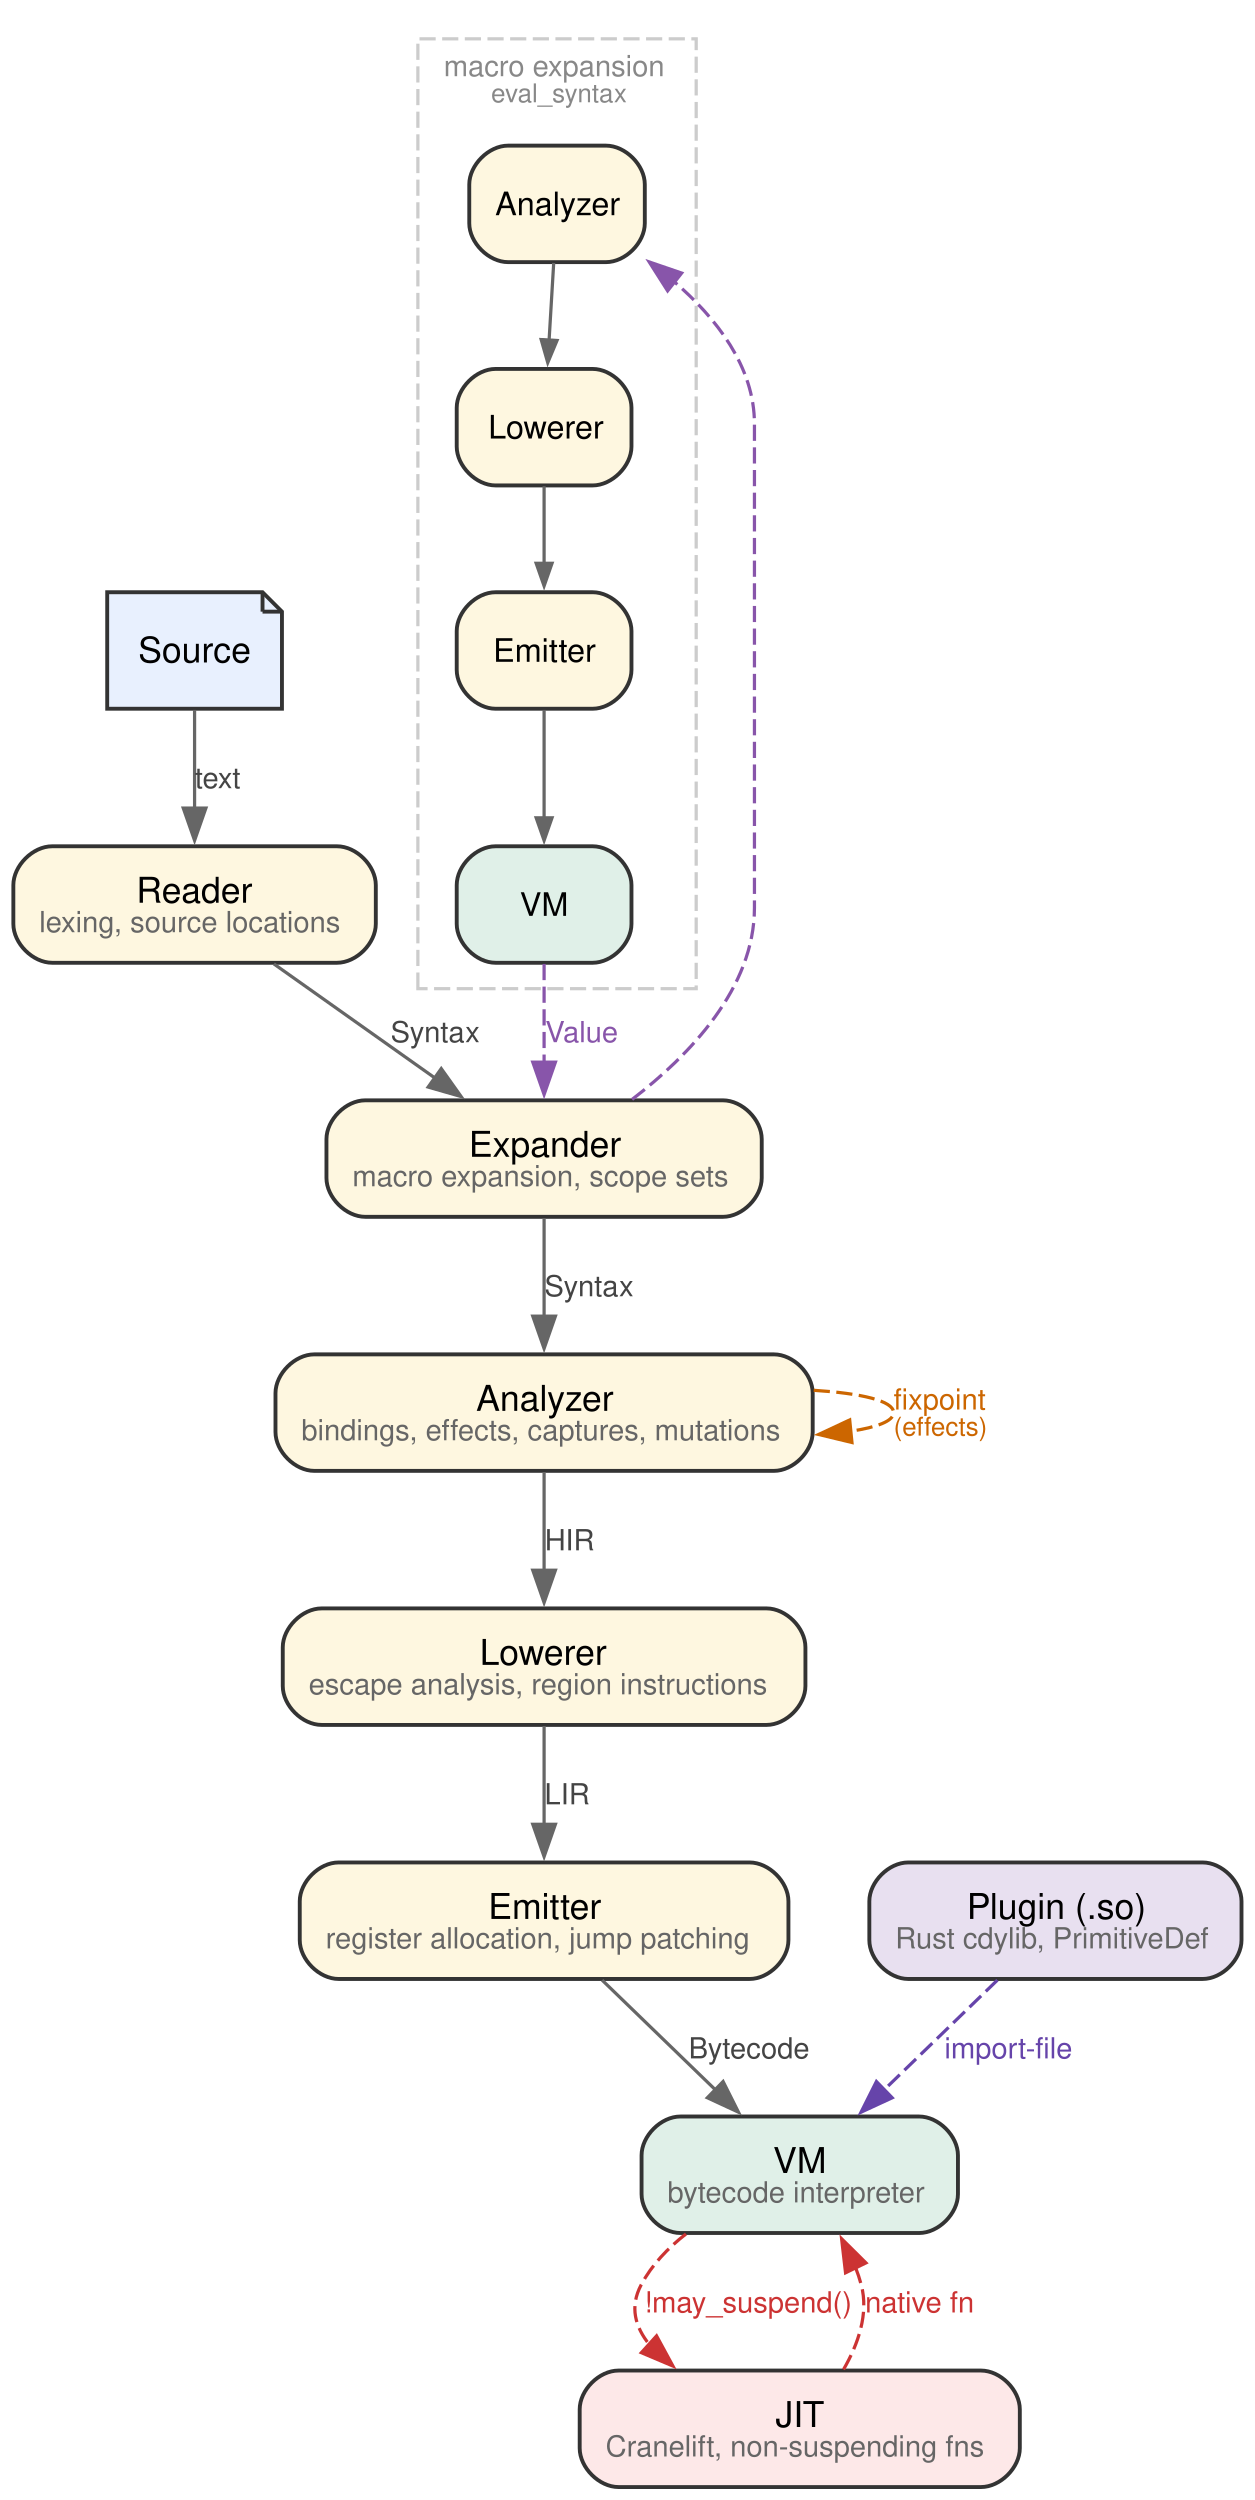
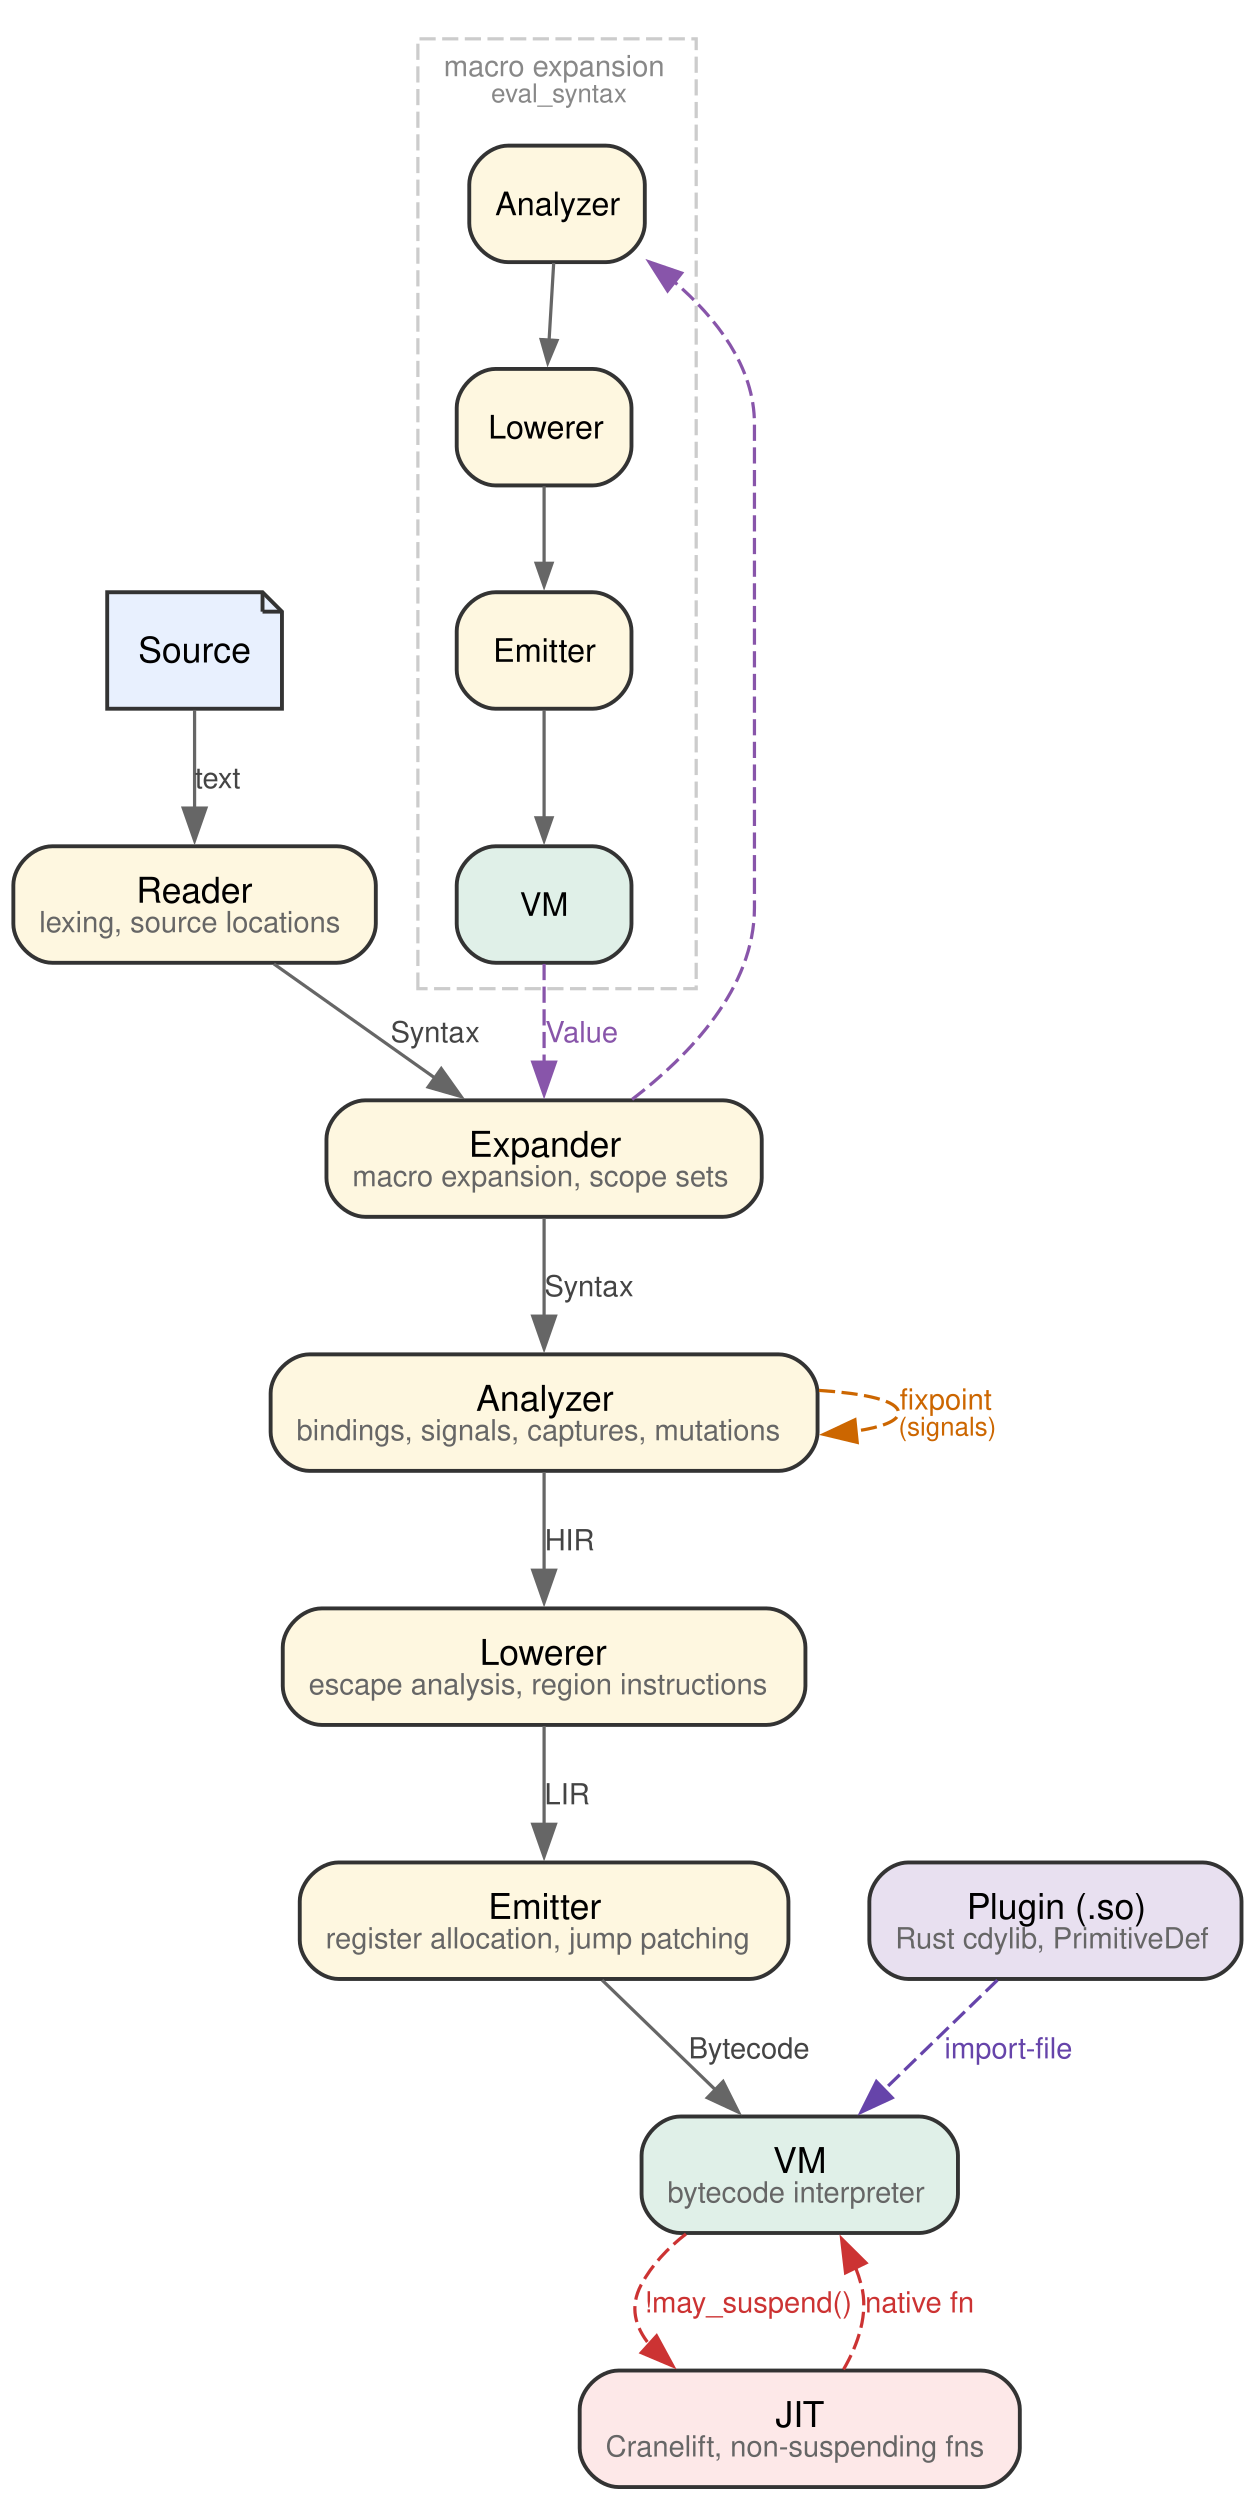
<svg xmlns="http://www.w3.org/2000/svg" width="388pt" height="773pt" viewBox="0.00 0.00 387.50 772.50">
  <g id="graph0" class="graph" transform="scale(1 1) rotate(0) translate(4 768.5)">
    <g id="clust1" class="cluster">
      <polygon fill="none" stroke="#cccccc" stroke-dasharray="5,2" points="125,-463 125,-756.5 211,-756.5 211,-463 125,-463" />
      <text text-anchor="start" x="133" y="-744.95" font-family="Helvetica,sans-Serif" font-size="9.00" fill="#888888">macro expansion</text>
      <text text-anchor="start" x="147.62" y="-736.9" font-family="Helvetica,sans-Serif" font-size="8.00" fill="#888888">eval_syntax</text>
    </g>
    <g id="node1" class="node">
      <polygon fill="#e8f0fe" stroke="#333333" stroke-width="1.2" points="77,-585.5 29,-585.5 29,-549.5 83,-549.5 83,-579.5 77,-585.5" />
      <polyline fill="none" stroke="#333333" stroke-width="1.2" points="77,-585.5 77,-579.5" />
      <polyline fill="none" stroke="#333333" stroke-width="1.2" points="83,-579.5 77,-579.5" />
      <text text-anchor="middle" x="56" y="-563.8" font-family="Helvetica,sans-Serif" font-size="11.00">Source</text>
    </g>
    <g id="node2" class="node">
      <path fill="#fef7e0" stroke="#333333" stroke-width="1.2" d="M100,-507C100,-507 12,-507 12,-507 6,-507 0,-501 0,-495 0,-495 0,-483 0,-483 0,-477 6,-471 12,-471 12,-471 100,-471 100,-471 106,-471 112,-477 112,-483 112,-483 112,-495 112,-495 112,-501 106,-507 100,-507" />
      <text text-anchor="start" x="38" y="-489.55" font-family="Helvetica,sans-Serif" font-size="11.00">Reader</text>
      <text text-anchor="start" x="8" y="-480.45" font-family="Helvetica,sans-Serif" font-size="9.00" fill="#666666">lexing, source locations</text>
    </g>
    <g id="edge1" class="edge">
      <path fill="none" stroke="#666666" d="M56,-549.14C56,-540.14 56,-528.92 56,-518.67" />
      <polygon fill="#666666" stroke="#666666" points="59.5,-518.8 56,-508.8 52.5,-518.8 59.5,-518.8" />
      <text text-anchor="middle" x="63.13" y="-524.95" font-family="Helvetica,sans-Serif" font-size="9.00" fill="#444444">text</text>
    </g>
    <g id="node3" class="node">
      <path fill="#fef7e0" stroke="#333333" stroke-width="1.2" d="M219.25,-428.5C219.25,-428.5 108.75,-428.5 108.75,-428.5 102.75,-428.5 96.75,-422.5 96.75,-416.5 96.75,-416.5 96.75,-404.5 96.75,-404.5 96.75,-398.5 102.75,-392.5 108.75,-392.5 108.75,-392.5 219.25,-392.5 219.25,-392.5 225.25,-392.5 231.25,-398.5 231.25,-404.5 231.25,-404.5 231.25,-416.5 231.25,-416.5 231.25,-422.5 225.25,-428.5 219.25,-428.5" />
      <text text-anchor="start" x="140.75" y="-411.05" font-family="Helvetica,sans-Serif" font-size="11.00">Expander</text>
      <text text-anchor="start" x="104.75" y="-401.95" font-family="Helvetica,sans-Serif" font-size="9.00" fill="#666666">macro expansion, scope sets</text>
    </g>
    <g id="edge2" class="edge">
      <path fill="none" stroke="#666666" d="M80.51,-470.64C95.28,-460.18 114.31,-446.7 130.46,-435.26" />
      <polygon fill="#666666" stroke="#666666" points="132.22,-438.3 138.36,-429.67 128.17,-432.59 132.22,-438.3" />
      <text text-anchor="middle" x="130.34" y="-446.45" font-family="Helvetica,sans-Serif" font-size="9.00" fill="#444444">Syntax</text>
    </g>
    <g id="node4" class="node">
-       <path fill="#fef7e0" stroke="#333333" stroke-width="1.2" d="M235,-350C235,-350 93,-350 93,-350 87,-350 81,-344 81,-338 81,-338 81,-326 81,-326 81,-320 87,-314 93,-314 93,-314 235,-314 235,-314 241,-314 247,-320 247,-326 247,-326 247,-338 247,-338 247,-344 241,-350 235,-350" />
+       <path fill="#fef7e0" stroke="#333333" stroke-width="1.2" d="M236.5,-350C236.5,-350 91.5,-350 91.5,-350 85.5,-350 79.5,-344 79.5,-338 79.5,-338 79.5,-326 79.5,-326 79.5,-320 85.5,-314 91.5,-314 91.5,-314 236.5,-314 236.5,-314 242.5,-314 248.5,-320 248.5,-326 248.5,-326 248.5,-338 248.5,-338 248.5,-344 242.5,-350 236.5,-350" />
      <text text-anchor="start" x="143" y="-332.55" font-family="Helvetica,sans-Serif" font-size="11.00">Analyzer</text>
-       <text text-anchor="start" x="89" y="-323.45" font-family="Helvetica,sans-Serif" font-size="9.00" fill="#666666">bindings, effects, captures, mutations</text>
+       <text text-anchor="start" x="87.5" y="-323.45" font-family="Helvetica,sans-Serif" font-size="9.00" fill="#666666">bindings, signals, captures, mutations</text>
    </g>
    <g id="edge3" class="edge">
      <path fill="none" stroke="#666666" d="M164,-392.14C164,-383.14 164,-371.92 164,-361.67" />
      <polygon fill="#666666" stroke="#666666" points="167.5,-361.8 164,-351.8 160.5,-361.8 167.5,-361.8" />
      <text text-anchor="middle" x="177.88" y="-367.95" font-family="Helvetica,sans-Serif" font-size="9.00" fill="#444444">Syntax</text>
    </g>
    <g id="node8" class="node">
      <path fill="#fef7e0" stroke="#333333" stroke-width="1.2" d="M183.12,-723.5C183.12,-723.5 152.88,-723.5 152.88,-723.5 146.88,-723.5 140.88,-717.5 140.88,-711.5 140.88,-711.5 140.88,-699.5 140.88,-699.5 140.88,-693.5 146.88,-687.5 152.88,-687.5 152.88,-687.5 183.12,-687.5 183.12,-687.5 189.12,-687.5 195.12,-693.5 195.12,-699.5 195.12,-699.5 195.12,-711.5 195.12,-711.5 195.12,-717.5 189.12,-723.5 183.12,-723.5" />
      <text text-anchor="start" x="148.88" y="-702" font-family="Helvetica,sans-Serif" font-size="10.00">Analyzer</text>
    </g>
    <g id="edge11" class="edge">
      <path fill="none" stroke="#8855aa" stroke-dasharray="5,2" d="M191.19,-428.78C209,-442.42 229,-463.25 229,-488 229,-637.5 229,-637.5 229,-637.5 229,-655.18 217.24,-670.25 204.05,-681.59" />
      <polygon fill="#8855aa" stroke="#8855aa" points="202.17,-678.62 196.48,-687.56 206.5,-684.12 202.17,-678.62" />
    </g>
    <g id="edge7" class="edge">
-       <path fill="none" stroke="#cc6600" stroke-dasharray="5,2" d="M247.32,-338.9C261.88,-337.98 272,-335.68 272,-332 272,-329.38 266.88,-327.47 258.69,-326.24" />
-       <polygon fill="#cc6600" stroke="#cc6600" points="259.13,-322.77 248.83,-325.25 258.43,-329.74 259.13,-322.77" />
-       <text text-anchor="start" x="272" y="-332.95" font-family="Helvetica,sans-Serif" font-size="9.00" fill="#cc6600">fixpoint</text>
-       <text text-anchor="start" x="272" y="-324.9" font-family="Helvetica,sans-Serif" font-size="8.00" fill="#cc6600">(effects)</text>
+       <path fill="none" stroke="#cc6600" stroke-dasharray="5,2" d="M248.94,-338.87C263.45,-337.93 273.5,-335.64 273.5,-332 273.5,-329.41 268.42,-327.51 260.27,-326.28" />
+       <polygon fill="#cc6600" stroke="#cc6600" points="260.75,-322.81 250.44,-325.28 260.04,-329.78 260.75,-322.81" />
+       <text text-anchor="start" x="273.88" y="-332.95" font-family="Helvetica,sans-Serif" font-size="9.00" fill="#cc6600">fixpoint</text>
+       <text text-anchor="start" x="273.5" y="-324.9" font-family="Helvetica,sans-Serif" font-size="8.00" fill="#cc6600">(signals)</text>
    </g>
    <g id="node5" class="node">
      <path fill="#fef7e0" stroke="#333333" stroke-width="1.2" d="M232.75,-271.5C232.75,-271.5 95.25,-271.5 95.25,-271.5 89.25,-271.5 83.25,-265.5 83.25,-259.5 83.25,-259.5 83.25,-247.5 83.25,-247.5 83.25,-241.5 89.25,-235.5 95.25,-235.5 95.25,-235.5 232.75,-235.5 232.75,-235.5 238.75,-235.5 244.75,-241.5 244.75,-247.5 244.75,-247.5 244.75,-259.5 244.75,-259.5 244.75,-265.5 238.75,-271.5 232.75,-271.5" />
      <text text-anchor="start" x="144.12" y="-254.05" font-family="Helvetica,sans-Serif" font-size="11.00">Lowerer</text>
      <text text-anchor="start" x="91.25" y="-244.95" font-family="Helvetica,sans-Serif" font-size="9.00" fill="#666666">escape analysis, region instructions</text>
    </g>
    <g id="edge4" class="edge">
      <path fill="none" stroke="#666666" d="M164,-313.64C164,-304.64 164,-293.42 164,-283.17" />
      <polygon fill="#666666" stroke="#666666" points="167.5,-283.3 164,-273.3 160.5,-283.3 167.5,-283.3" />
      <text text-anchor="middle" x="171.88" y="-289.45" font-family="Helvetica,sans-Serif" font-size="9.00" fill="#444444">HIR</text>
    </g>
    <g id="node6" class="node">
      <path fill="#fef7e0" stroke="#333333" stroke-width="1.2" d="M227.5,-193C227.5,-193 100.5,-193 100.5,-193 94.5,-193 88.5,-187 88.5,-181 88.5,-181 88.5,-169 88.5,-169 88.5,-163 94.5,-157 100.5,-157 100.5,-157 227.5,-157 227.5,-157 233.5,-157 239.5,-163 239.5,-169 239.5,-169 239.5,-181 239.5,-181 239.5,-187 233.5,-193 227.5,-193" />
      <text text-anchor="start" x="146.75" y="-175.55" font-family="Helvetica,sans-Serif" font-size="11.00">Emitter</text>
      <text text-anchor="start" x="96.5" y="-166.45" font-family="Helvetica,sans-Serif" font-size="9.00" fill="#666666">register allocation, jump patching</text>
    </g>
    <g id="edge5" class="edge">
      <path fill="none" stroke="#666666" d="M164,-235.14C164,-226.14 164,-214.92 164,-204.67" />
      <polygon fill="#666666" stroke="#666666" points="167.5,-204.8 164,-194.8 160.5,-204.8 167.5,-204.8" />
      <text text-anchor="middle" x="171.12" y="-210.95" font-family="Helvetica,sans-Serif" font-size="9.00" fill="#444444">LIR</text>
    </g>
    <g id="node7" class="node">
      <path fill="#e0f0e8" stroke="#333333" stroke-width="1.2" d="M279.88,-114.5C279.88,-114.5 206.12,-114.5 206.12,-114.5 200.12,-114.5 194.12,-108.5 194.12,-102.5 194.12,-102.5 194.12,-90.5 194.12,-90.5 194.12,-84.5 200.12,-78.5 206.12,-78.5 206.12,-78.5 279.88,-78.5 279.88,-78.5 285.88,-78.5 291.88,-84.5 291.88,-90.5 291.88,-90.5 291.88,-102.5 291.88,-102.5 291.88,-108.5 285.88,-114.5 279.88,-114.5" />
      <text text-anchor="start" x="234.75" y="-97.05" font-family="Helvetica,sans-Serif" font-size="11.00">VM</text>
      <text text-anchor="start" x="202.12" y="-87.95" font-family="Helvetica,sans-Serif" font-size="9.00" fill="#666666">bytecode interpreter</text>
    </g>
    <g id="edge6" class="edge">
      <path fill="none" stroke="#666666" d="M181.93,-156.64C192.33,-146.57 205.61,-133.7 217.13,-122.55" />
      <polygon fill="#666666" stroke="#666666" points="219.31,-125.31 224.06,-115.84 214.44,-120.29 219.31,-125.31" />
      <text text-anchor="middle" x="227.35" y="-132.45" font-family="Helvetica,sans-Serif" font-size="9.00" fill="#444444">Bytecode</text>
    </g>
    <g id="node12" class="node">
      <path fill="#fde8e8" stroke="#333333" stroke-width="1.2" d="M299,-36C299,-36 187,-36 187,-36 181,-36 175,-30 175,-24 175,-24 175,-12 175,-12 175,-6 181,0 187,0 187,0 299,0 299,0 305,0 311,-6 311,-12 311,-12 311,-24 311,-24 311,-30 305,-36 299,-36" />
      <text text-anchor="start" x="235.5" y="-18.55" font-family="Helvetica,sans-Serif" font-size="11.00">JIT</text>
      <text text-anchor="start" x="183" y="-9.45" font-family="Helvetica,sans-Serif" font-size="9.00" fill="#666666">Cranelift, non-suspending fns</text>
    </g>
    <g id="edge13" class="edge">
      <path fill="none" stroke="#cc3333" stroke-dasharray="5,2" d="M207.84,-78.21C202.27,-73.87 197.28,-68.66 194,-62.5 190.37,-55.69 192.11,-49.43 196.63,-43.91" />
      <polygon fill="#cc3333" stroke="#cc3333" points="198.75,-46.71 203.81,-37.39 194.05,-41.52 198.75,-46.71" />
      <text text-anchor="middle" x="227" y="-53.95" font-family="Helvetica,sans-Serif" font-size="9.00" fill="#cc3333">!may_suspend()</text>
    </g>
    <g id="node9" class="node">
      <path fill="#fef7e0" stroke="#333333" stroke-width="1.2" d="M179,-654.5C179,-654.5 149,-654.5 149,-654.5 143,-654.5 137,-648.5 137,-642.5 137,-642.5 137,-630.5 137,-630.5 137,-624.5 143,-618.5 149,-618.5 149,-618.5 179,-618.5 179,-618.5 185,-618.5 191,-624.5 191,-630.5 191,-630.5 191,-642.5 191,-642.5 191,-648.5 185,-654.5 179,-654.5" />
      <text text-anchor="start" x="146.75" y="-633" font-family="Helvetica,sans-Serif" font-size="10.00">Lowerer</text>
    </g>
    <g id="edge8" class="edge">
      <path fill="none" stroke="#666666" d="M166.97,-687.25C166.53,-679.96 166.02,-671.31 165.54,-663.29" />
      <polygon fill="#666666" stroke="#666666" points="167.99,-663.28 165.13,-656.44 163.1,-663.57 167.99,-663.28" />
    </g>
    <g id="node10" class="node">
      <path fill="#fef7e0" stroke="#333333" stroke-width="1.2" d="M179,-585.5C179,-585.5 149,-585.5 149,-585.5 143,-585.5 137,-579.5 137,-573.5 137,-573.5 137,-561.5 137,-561.5 137,-555.5 143,-549.5 149,-549.5 149,-549.5 179,-549.5 179,-549.5 185,-549.5 191,-555.5 191,-561.5 191,-561.5 191,-573.5 191,-573.5 191,-579.5 185,-585.5 179,-585.5" />
      <text text-anchor="start" x="148.25" y="-564" font-family="Helvetica,sans-Serif" font-size="10.00">Emitter</text>
    </g>
    <g id="edge9" class="edge">
      <path fill="none" stroke="#666666" d="M164,-618.25C164,-610.96 164,-602.31 164,-594.29" />
      <polygon fill="#666666" stroke="#666666" points="166.45,-594.44 164,-587.44 161.55,-594.44 166.45,-594.44" />
    </g>
    <g id="node11" class="node">
      <path fill="#e0f0e8" stroke="#333333" stroke-width="1.2" d="M179,-507C179,-507 149,-507 149,-507 143,-507 137,-501 137,-495 137,-495 137,-483 137,-483 137,-477 143,-471 149,-471 149,-471 179,-471 179,-471 185,-471 191,-477 191,-483 191,-483 191,-495 191,-495 191,-501 185,-507 179,-507" />
      <text text-anchor="start" x="156.5" y="-485.5" font-family="Helvetica,sans-Serif" font-size="10.00">VM</text>
    </g>
    <g id="edge10" class="edge">
      <path fill="none" stroke="#666666" d="M164,-549.14C164,-539.26 164,-526.7 164,-515.7" />
      <polygon fill="#666666" stroke="#666666" points="166.45,-515.8 164,-508.8 161.55,-515.8 166.45,-515.8" />
    </g>
    <g id="edge12" class="edge">
      <path fill="none" stroke="#8855aa" stroke-dasharray="5,2" d="M164,-470.64C164,-461.64 164,-450.42 164,-440.17" />
      <polygon fill="#8855aa" stroke="#8855aa" points="167.5,-440.3 164,-430.3 160.5,-440.3 167.5,-440.3" />
      <text text-anchor="middle" x="175.62" y="-446.45" font-family="Helvetica,sans-Serif" font-size="9.00" fill="#8855aa">Value</text>
    </g>
    <g id="edge14" class="edge">
      <path fill="none" stroke="#cc3333" stroke-dasharray="5,2" d="M256.53,-36.34C261.04,-44.14 264.38,-53.58 262,-62.5 261.51,-64.34 260.88,-66.19 260.17,-68.02" />
      <polygon fill="#cc3333" stroke="#cc3333" points="257.15,-66.21 255.93,-76.73 263.45,-69.27 257.15,-66.21" />
      <text text-anchor="middle" x="280.04" y="-53.95" font-family="Helvetica,sans-Serif" font-size="9.00" fill="#cc3333">native fn</text>
    </g>
    <g id="node13" class="node">
      <path fill="#e8e0f0" stroke="#333333" stroke-width="1.2" d="M367.5,-193C367.5,-193 276.5,-193 276.5,-193 270.5,-193 264.5,-187 264.5,-181 264.5,-181 264.5,-169 264.5,-169 264.5,-163 270.5,-157 276.5,-157 276.5,-157 367.5,-157 367.5,-157 373.5,-157 379.5,-163 379.5,-169 379.5,-169 379.5,-181 379.5,-181 379.5,-187 373.5,-193 367.5,-193" />
      <text text-anchor="start" x="294.62" y="-175.55" font-family="Helvetica,sans-Serif" font-size="11.00">Plugin (.so)</text>
      <text text-anchor="start" x="272.5" y="-166.45" font-family="Helvetica,sans-Serif" font-size="9.00" fill="#666666">Rust cdylib, PrimitiveDef</text>
    </g>
    <g id="edge15" class="edge">
      <path fill="none" stroke="#6644aa" stroke-dasharray="5,2" d="M304.07,-156.64C293.67,-146.57 280.39,-133.7 268.87,-122.55" />
      <polygon fill="#6644aa" stroke="#6644aa" points="271.56,-120.29 261.94,-115.84 266.69,-125.31 271.56,-120.29" />
      <text text-anchor="middle" x="307.48" y="-132.45" font-family="Helvetica,sans-Serif" font-size="9.00" fill="#6644aa">import-file</text>
    </g>
  </g>
</svg>
